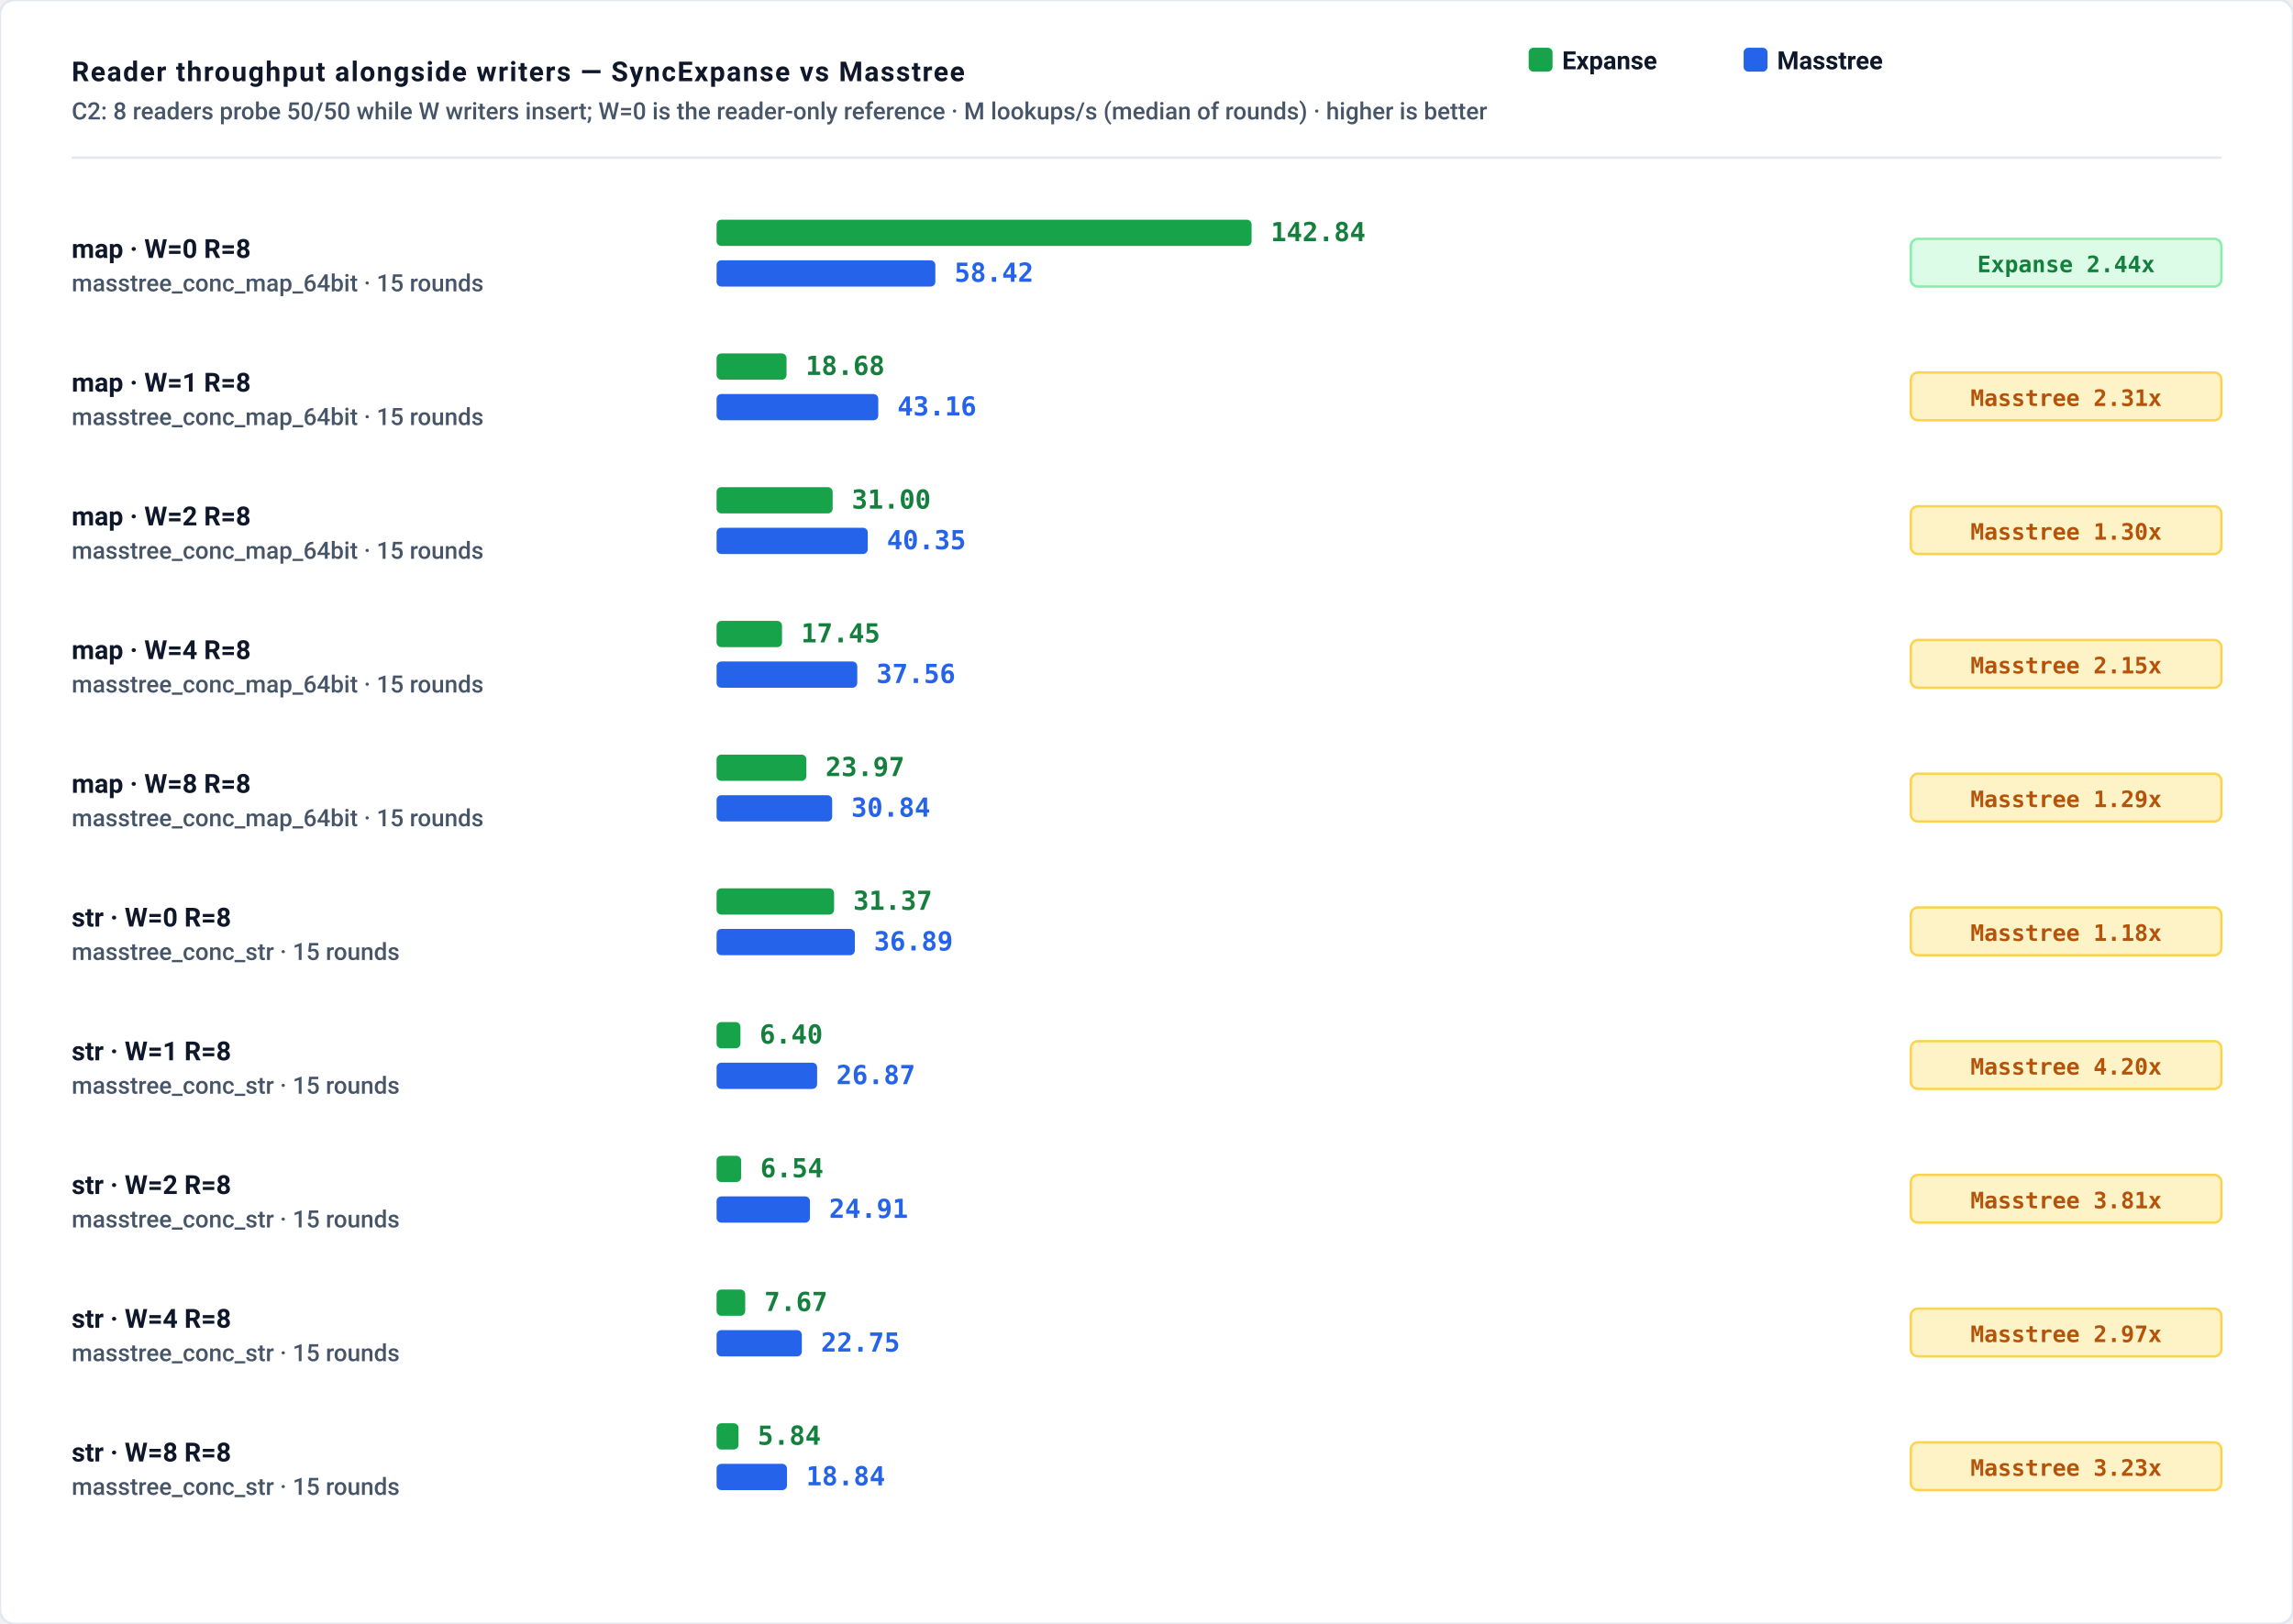
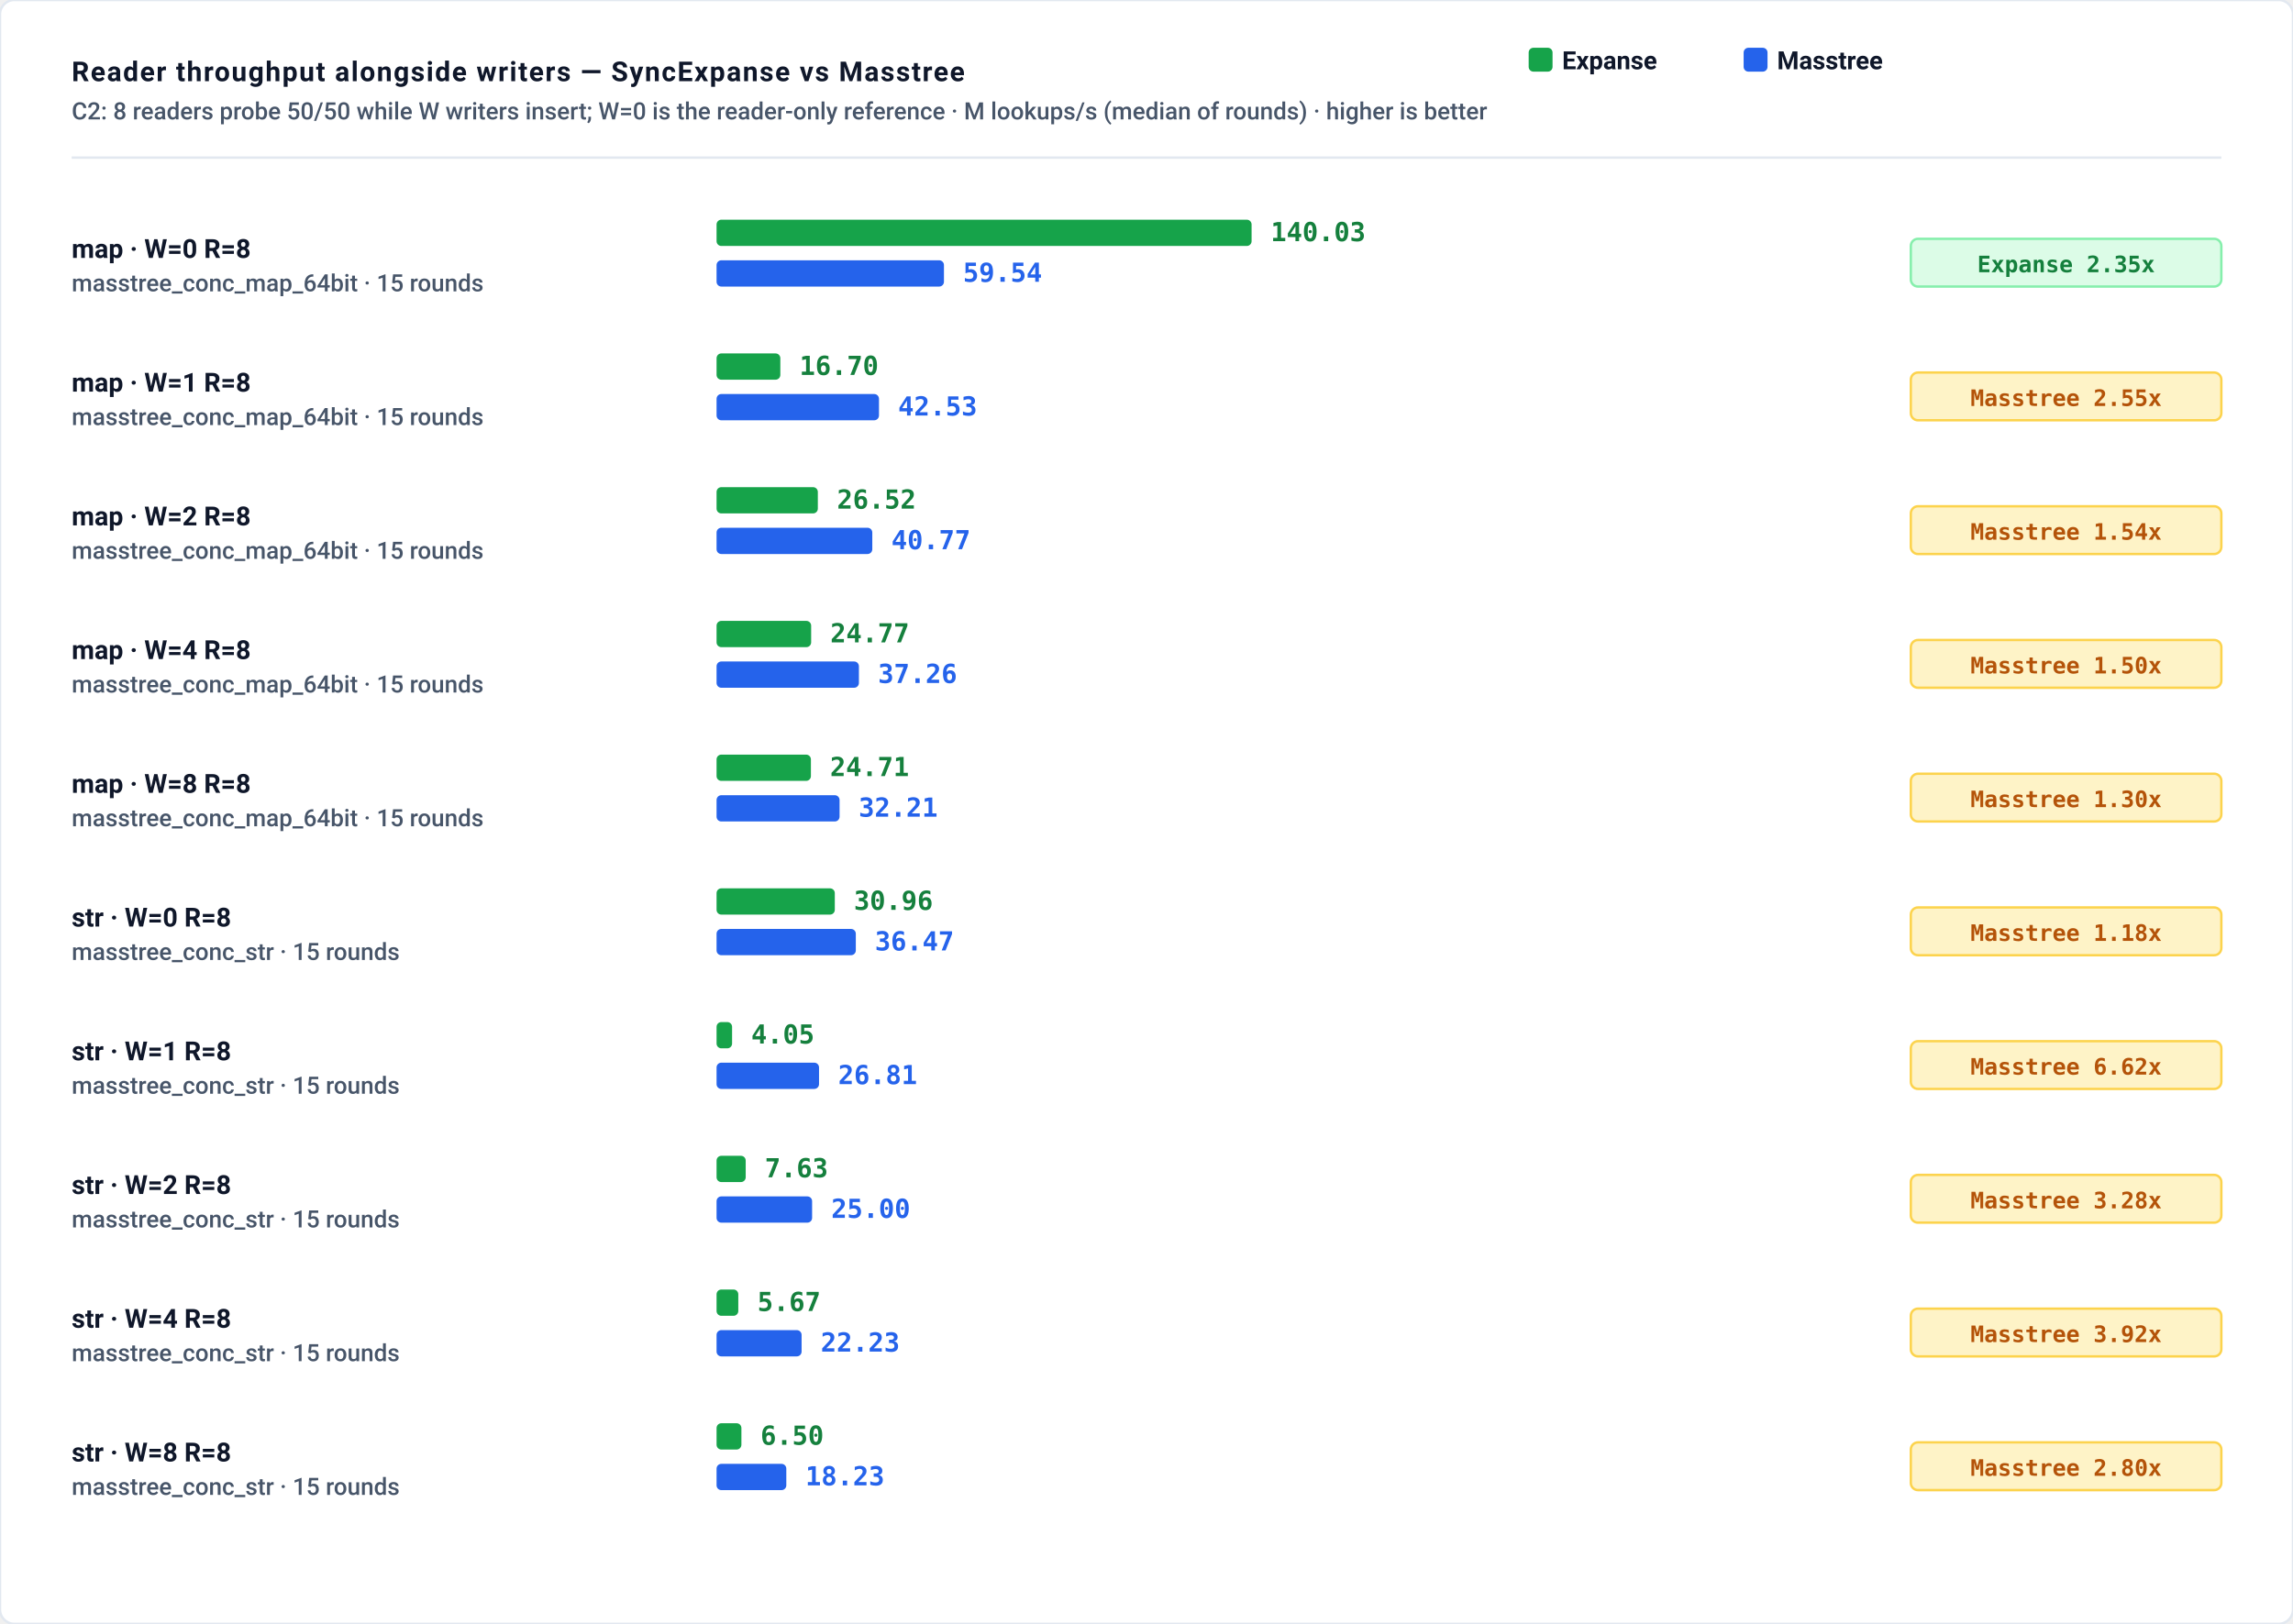
<svg xmlns="http://www.w3.org/2000/svg" role="img" viewBox="0 0 960 680" width="100%" height="100%">
  <defs>
    <style>
      .bg { fill: #ffffff; }
      .border { stroke: #e2e8f0; stroke-width: 1px; fill: none; }
      .grid { stroke: #f1f5f9; stroke-width: 1px; stroke-dasharray: 2,3; }
      .axis { stroke: #cbd5e1; stroke-width: 1.5px; }
      .divider { stroke: #e2e8f0; stroke-width: 1px; }

      .t-title { font-family: -apple-system, BlinkMacSystemFont, "Segoe UI", Roboto, Helvetica, Arial, sans-serif; font-size: 11.5px; font-weight: 700; letter-spacing: 0.6px; fill: #0f172a; text-transform: uppercase; }
      .t-sub { font-family: -apple-system, BlinkMacSystemFont, "Segoe UI", Roboto, Helvetica, Arial, sans-serif; font-size: 10px; font-weight: 500; fill: #475569; }
      .t-unit { font-family: ui-monospace, SFMono-Regular, Menlo, Monaco, Consolas, monospace; font-size: 10px; font-weight: 600; fill: #475569; }
      .t-axis-label { font-family: ui-monospace, SFMono-Regular, Menlo, Monaco, Consolas, monospace; font-size: 9.5px; font-weight: 500; fill: #64748b; }
      .t-bar-label { font-family: -apple-system, BlinkMacSystemFont, "Segoe UI", Roboto, Helvetica, Arial, sans-serif; font-size: 11px; font-weight: 700; fill: #0f172a; }
      .t-legend { font-family: -apple-system, BlinkMacSystemFont, "Segoe UI", Roboto, Helvetica, Arial, sans-serif; font-size: 10.5px; font-weight: 600; fill: #0f172a; }

      .t-val-accent { font-family: ui-monospace, SFMono-Regular, Menlo, Monaco, Consolas, monospace; font-size: 11px; font-weight: 700; fill: #15803d; }
      .t-val-blue { font-family: ui-monospace, SFMono-Regular, Menlo, Monaco, Consolas, monospace; font-size: 11px; font-weight: 600; fill: #2563eb; }
      .t-note { font-family: -apple-system, BlinkMacSystemFont, "Segoe UI", Roboto, Helvetica, Arial, sans-serif; font-size: 9.5px; font-weight: 500; fill: #64748b; }

      .b-expanse { fill: #16a34a; }
      .b-art { fill: #2563eb; }
      .b-masstree { fill: #2563eb; }
      .b-btree { fill: #d97706; }
      .b-hashmap { fill: #7c3aed; }

      .badge-win { fill: #dcfce7; stroke: #86efac; stroke-width: 1px; }
      .badge-win-text { font-family: ui-monospace, SFMono-Regular, Menlo, Monaco, Consolas, monospace; font-size: 9.5px; font-weight: 700; fill: #15803d; text-anchor: middle; }
      .badge-loss { fill: #fef3c7; stroke: #fcd34d; stroke-width: 1px; }
      .badge-loss-text { font-family: ui-monospace, SFMono-Regular, Menlo, Monaco, Consolas, monospace; font-size: 9.5px; font-weight: 700; fill: #b45309; text-anchor: middle; }

      @media (prefers-color-scheme: dark) {
        .bg { fill: #0d1117; }
        .border { stroke: #30363d; }
        .grid { stroke: #21262d; }
        .axis { stroke: #484f58; }
        .divider { stroke: #21262d; }
        .t-title { fill: #f0f6fc; }
        .t-sub { fill: #94a3b8; }
        .t-unit { fill: #94a3b8; }
        .t-axis-label { fill: #94a3b8; }
        .t-bar-label { fill: #f8fafc; }
        .t-legend { fill: #f8fafc; }
        .t-val-accent { fill: #4ade80; }
        .t-val-blue { fill: #38bdf8; }
        .t-note { fill: #94a3b8; }
        .b-expanse { fill: #22c55e; }
        .b-art { fill: #3b82f6; }
        .b-masstree { fill: #3b82f6; }
        .b-btree { fill: #f59e0b; }
        .b-hashmap { fill: #a855f7; }
        .badge-win { fill: #052e16; stroke: #166534; }
        .badge-win-text { fill: #4ade80; }
        .badge-loss { fill: #451a03; stroke: #92400e; }
        .badge-loss-text { fill: #fbbf24; }
      }

      :root[data-theme="dark"] .bg, [data-theme="dark"] .bg { fill: #0d1117; }
      :root[data-theme="dark"] .border, [data-theme="dark"] .border { stroke: #30363d; }
      :root[data-theme="dark"] .grid, [data-theme="dark"] .grid { stroke: #21262d; }
      :root[data-theme="dark"] .axis, [data-theme="dark"] .axis { stroke: #484f58; }
      :root[data-theme="dark"] .divider, [data-theme="dark"] .divider { stroke: #21262d; }
      :root[data-theme="dark"] .t-title, [data-theme="dark"] .t-title { fill: #f0f6fc; }
      :root[data-theme="dark"] .t-sub, [data-theme="dark"] .t-sub { fill: #94a3b8; }
      :root[data-theme="dark"] .t-unit, [data-theme="dark"] .t-unit { fill: #94a3b8; }
      :root[data-theme="dark"] .t-axis-label, [data-theme="dark"] .t-axis-label { fill: #94a3b8; }
      :root[data-theme="dark"] .t-bar-label, [data-theme="dark"] .t-bar-label { fill: #f8fafc; }
      :root[data-theme="dark"] .t-legend, [data-theme="dark"] .t-legend { fill: #f8fafc; }
      :root[data-theme="dark"] .t-val-accent, [data-theme="dark"] .t-val-accent { fill: #4ade80; }
      :root[data-theme="dark"] .t-val-blue, [data-theme="dark"] .t-val-blue { fill: #38bdf8; }
      :root[data-theme="dark"] .t-note, [data-theme="dark"] .t-note { fill: #94a3b8; }
      :root[data-theme="dark"] .b-expanse, [data-theme="dark"] .b-expanse { fill: #22c55e; }
      :root[data-theme="dark"] .b-art, [data-theme="dark"] .b-art { fill: #3b82f6; }
      :root[data-theme="dark"] .b-masstree, [data-theme="dark"] .b-masstree { fill: #3b82f6; }
      :root[data-theme="dark"] .b-btree, [data-theme="dark"] .b-btree { fill: #f59e0b; }
      :root[data-theme="dark"] .b-hashmap, [data-theme="dark"] .b-hashmap { fill: #a855f7; }
      :root[data-theme="dark"] .badge-win, [data-theme="dark"] .badge-win { fill: #052e16; stroke: #166534; }
      :root[data-theme="dark"] .badge-win-text, [data-theme="dark"] .badge-win-text { fill: #4ade80; }
      :root[data-theme="dark"] .badge-loss, [data-theme="dark"] .badge-loss { fill: #451a03; stroke: #92400e; }
      :root[data-theme="dark"] .badge-loss-text, [data-theme="dark"] .badge-loss-text { fill: #fbbf24; }
    </style>
  </defs>
  <rect width="100%" height="100%" class="bg" rx="6" />
  <rect width="100%" height="100%" class="border" rx="6" />
  <text x="30" y="34" class="t-title">Reader throughput alongside writers — SyncExpanse vs Masstree</text>
  <text x="30" y="50" class="t-sub">C2: 8 readers probe 50/50 while W writers insert; W=0 is the reader-only reference · M lookups/s (median of rounds) · higher is better</text>
  <g transform="translate(640, 20)">
    <rect x="0" y="0" width="10" height="10" rx="2" class="b-expanse" />
    <text x="14" y="9" class="t-legend">Expanse</text>
    <rect x="90" y="0" width="10" height="10" rx="2" class="b-masstree" />
    <text x="104" y="9" class="t-legend">Masstree</text>
  </g>
  <line x1="30" y1="66" x2="930" y2="66" class="divider" />
  <text x="30" y="108" class="t-bar-label">map · W=0 R=8</text>
  <text x="30" y="122" class="t-sub">masstree_conc_map_64bit · 15 rounds</text>
  <rect x="300" y="92" width="224.0" height="11" rx="2" class="b-expanse" />
-   <text x="532.0" y="101" class="t-val-accent">142.84</text>
-   <rect x="300" y="109" width="91.6" height="11" rx="2" class="b-masstree" />
-   <text x="399.6" y="118" class="t-val-blue">58.42</text>
+   <text x="532.0" y="101" class="t-val-accent">140.03</text>
+   <rect x="300" y="109" width="95.2" height="11" rx="2" class="b-masstree" />
+   <text x="403.2" y="118" class="t-val-blue">59.54</text>
  <rect x="800" y="100" width="130" height="20" rx="3" class="badge-win" />
-   <text x="865" y="114" class="badge-win-text">Expanse 2.44x</text>
+   <text x="865" y="114" class="badge-win-text">Expanse 2.35x</text>
  <text x="30" y="164" class="t-bar-label">map · W=1 R=8</text>
  <text x="30" y="178" class="t-sub">masstree_conc_map_64bit · 15 rounds</text>
-   <rect x="300" y="148" width="29.3" height="11" rx="2" class="b-expanse" />
-   <text x="337.3" y="157" class="t-val-accent">18.68</text>
-   <rect x="300" y="165" width="67.7" height="11" rx="2" class="b-masstree" />
-   <text x="375.7" y="174" class="t-val-blue">43.16</text>
+   <rect x="300" y="148" width="26.7" height="11" rx="2" class="b-expanse" />
+   <text x="334.7" y="157" class="t-val-accent">16.70</text>
+   <rect x="300" y="165" width="68.0" height="11" rx="2" class="b-masstree" />
+   <text x="376.0" y="174" class="t-val-blue">42.53</text>
  <rect x="800" y="156" width="130" height="20" rx="3" class="badge-loss" />
-   <text x="865" y="170" class="badge-loss-text">Masstree 2.31x</text>
+   <text x="865" y="170" class="badge-loss-text">Masstree 2.55x</text>
  <text x="30" y="220" class="t-bar-label">map · W=2 R=8</text>
  <text x="30" y="234" class="t-sub">masstree_conc_map_64bit · 15 rounds</text>
-   <rect x="300" y="204" width="48.6" height="11" rx="2" class="b-expanse" />
-   <text x="356.6" y="213" class="t-val-accent">31.00</text>
-   <rect x="300" y="221" width="63.3" height="11" rx="2" class="b-masstree" />
-   <text x="371.3" y="230" class="t-val-blue">40.35</text>
+   <rect x="300" y="204" width="42.4" height="11" rx="2" class="b-expanse" />
+   <text x="350.4" y="213" class="t-val-accent">26.52</text>
+   <rect x="300" y="221" width="65.2" height="11" rx="2" class="b-masstree" />
+   <text x="373.2" y="230" class="t-val-blue">40.77</text>
  <rect x="800" y="212" width="130" height="20" rx="3" class="badge-loss" />
-   <text x="865" y="226" class="badge-loss-text">Masstree 1.30x</text>
+   <text x="865" y="226" class="badge-loss-text">Masstree 1.54x</text>
  <text x="30" y="276" class="t-bar-label">map · W=4 R=8</text>
  <text x="30" y="290" class="t-sub">masstree_conc_map_64bit · 15 rounds</text>
-   <rect x="300" y="260" width="27.4" height="11" rx="2" class="b-expanse" />
-   <text x="335.4" y="269" class="t-val-accent">17.45</text>
-   <rect x="300" y="277" width="58.9" height="11" rx="2" class="b-masstree" />
-   <text x="366.9" y="286" class="t-val-blue">37.56</text>
+   <rect x="300" y="260" width="39.6" height="11" rx="2" class="b-expanse" />
+   <text x="347.6" y="269" class="t-val-accent">24.77</text>
+   <rect x="300" y="277" width="59.6" height="11" rx="2" class="b-masstree" />
+   <text x="367.6" y="286" class="t-val-blue">37.26</text>
  <rect x="800" y="268" width="130" height="20" rx="3" class="badge-loss" />
-   <text x="865" y="282" class="badge-loss-text">Masstree 2.15x</text>
+   <text x="865" y="282" class="badge-loss-text">Masstree 1.50x</text>
  <text x="30" y="332" class="t-bar-label">map · W=8 R=8</text>
  <text x="30" y="346" class="t-sub">masstree_conc_map_64bit · 15 rounds</text>
-   <rect x="300" y="316" width="37.6" height="11" rx="2" class="b-expanse" />
-   <text x="345.6" y="325" class="t-val-accent">23.97</text>
-   <rect x="300" y="333" width="48.4" height="11" rx="2" class="b-masstree" />
-   <text x="356.4" y="342" class="t-val-blue">30.84</text>
+   <rect x="300" y="316" width="39.5" height="11" rx="2" class="b-expanse" />
+   <text x="347.5" y="325" class="t-val-accent">24.71</text>
+   <rect x="300" y="333" width="51.5" height="11" rx="2" class="b-masstree" />
+   <text x="359.5" y="342" class="t-val-blue">32.21</text>
  <rect x="800" y="324" width="130" height="20" rx="3" class="badge-loss" />
-   <text x="865" y="338" class="badge-loss-text">Masstree 1.29x</text>
+   <text x="865" y="338" class="badge-loss-text">Masstree 1.30x</text>
  <text x="30" y="388" class="t-bar-label">str · W=0 R=8</text>
  <text x="30" y="402" class="t-sub">masstree_conc_str · 15 rounds</text>
-   <rect x="300" y="372" width="49.2" height="11" rx="2" class="b-expanse" />
-   <text x="357.2" y="381" class="t-val-accent">31.37</text>
-   <rect x="300" y="389" width="57.9" height="11" rx="2" class="b-masstree" />
-   <text x="365.9" y="398" class="t-val-blue">36.89</text>
+   <rect x="300" y="372" width="49.5" height="11" rx="2" class="b-expanse" />
+   <text x="357.5" y="381" class="t-val-accent">30.96</text>
+   <rect x="300" y="389" width="58.3" height="11" rx="2" class="b-masstree" />
+   <text x="366.3" y="398" class="t-val-blue">36.47</text>
  <rect x="800" y="380" width="130" height="20" rx="3" class="badge-loss" />
  <text x="865" y="394" class="badge-loss-text">Masstree 1.18x</text>
  <text x="30" y="444" class="t-bar-label">str · W=1 R=8</text>
  <text x="30" y="458" class="t-sub">masstree_conc_str · 15 rounds</text>
-   <rect x="300" y="428" width="10.0" height="11" rx="2" class="b-expanse" />
-   <text x="318.0" y="437" class="t-val-accent">6.40</text>
-   <rect x="300" y="445" width="42.1" height="11" rx="2" class="b-masstree" />
-   <text x="350.1" y="454" class="t-val-blue">26.87</text>
+   <rect x="300" y="428" width="6.5" height="11" rx="2" class="b-expanse" />
+   <text x="314.5" y="437" class="t-val-accent">4.05</text>
+   <rect x="300" y="445" width="42.9" height="11" rx="2" class="b-masstree" />
+   <text x="350.9" y="454" class="t-val-blue">26.81</text>
  <rect x="800" y="436" width="130" height="20" rx="3" class="badge-loss" />
-   <text x="865" y="450" class="badge-loss-text">Masstree 4.20x</text>
+   <text x="865" y="450" class="badge-loss-text">Masstree 6.62x</text>
  <text x="30" y="500" class="t-bar-label">str · W=2 R=8</text>
  <text x="30" y="514" class="t-sub">masstree_conc_str · 15 rounds</text>
-   <rect x="300" y="484" width="10.3" height="11" rx="2" class="b-expanse" />
-   <text x="318.3" y="493" class="t-val-accent">6.54</text>
-   <rect x="300" y="501" width="39.1" height="11" rx="2" class="b-masstree" />
-   <text x="347.1" y="510" class="t-val-blue">24.91</text>
+   <rect x="300" y="484" width="12.2" height="11" rx="2" class="b-expanse" />
+   <text x="320.2" y="493" class="t-val-accent">7.63</text>
+   <rect x="300" y="501" width="40.0" height="11" rx="2" class="b-masstree" />
+   <text x="348.0" y="510" class="t-val-blue">25.00</text>
  <rect x="800" y="492" width="130" height="20" rx="3" class="badge-loss" />
-   <text x="865" y="506" class="badge-loss-text">Masstree 3.81x</text>
+   <text x="865" y="506" class="badge-loss-text">Masstree 3.28x</text>
  <text x="30" y="556" class="t-bar-label">str · W=4 R=8</text>
  <text x="30" y="570" class="t-sub">masstree_conc_str · 15 rounds</text>
-   <rect x="300" y="540" width="12.0" height="11" rx="2" class="b-expanse" />
-   <text x="320.0" y="549" class="t-val-accent">7.67</text>
-   <rect x="300" y="557" width="35.7" height="11" rx="2" class="b-masstree" />
-   <text x="343.7" y="566" class="t-val-blue">22.75</text>
+   <rect x="300" y="540" width="9.1" height="11" rx="2" class="b-expanse" />
+   <text x="317.1" y="549" class="t-val-accent">5.67</text>
+   <rect x="300" y="557" width="35.6" height="11" rx="2" class="b-masstree" />
+   <text x="343.6" y="566" class="t-val-blue">22.23</text>
  <rect x="800" y="548" width="130" height="20" rx="3" class="badge-loss" />
-   <text x="865" y="562" class="badge-loss-text">Masstree 2.97x</text>
+   <text x="865" y="562" class="badge-loss-text">Masstree 3.92x</text>
  <text x="30" y="612" class="t-bar-label">str · W=8 R=8</text>
  <text x="30" y="626" class="t-sub">masstree_conc_str · 15 rounds</text>
-   <rect x="300" y="596" width="9.2" height="11" rx="2" class="b-expanse" />
-   <text x="317.2" y="605" class="t-val-accent">5.84</text>
-   <rect x="300" y="613" width="29.5" height="11" rx="2" class="b-masstree" />
-   <text x="337.5" y="622" class="t-val-blue">18.84</text>
+   <rect x="300" y="596" width="10.4" height="11" rx="2" class="b-expanse" />
+   <text x="318.4" y="605" class="t-val-accent">6.50</text>
+   <rect x="300" y="613" width="29.2" height="11" rx="2" class="b-masstree" />
+   <text x="337.2" y="622" class="t-val-blue">18.23</text>
  <rect x="800" y="604" width="130" height="20" rx="3" class="badge-loss" />
-   <text x="865" y="618" class="badge-loss-text">Masstree 3.23x</text>
+   <text x="865" y="618" class="badge-loss-text">Masstree 2.80x</text>
</svg>
